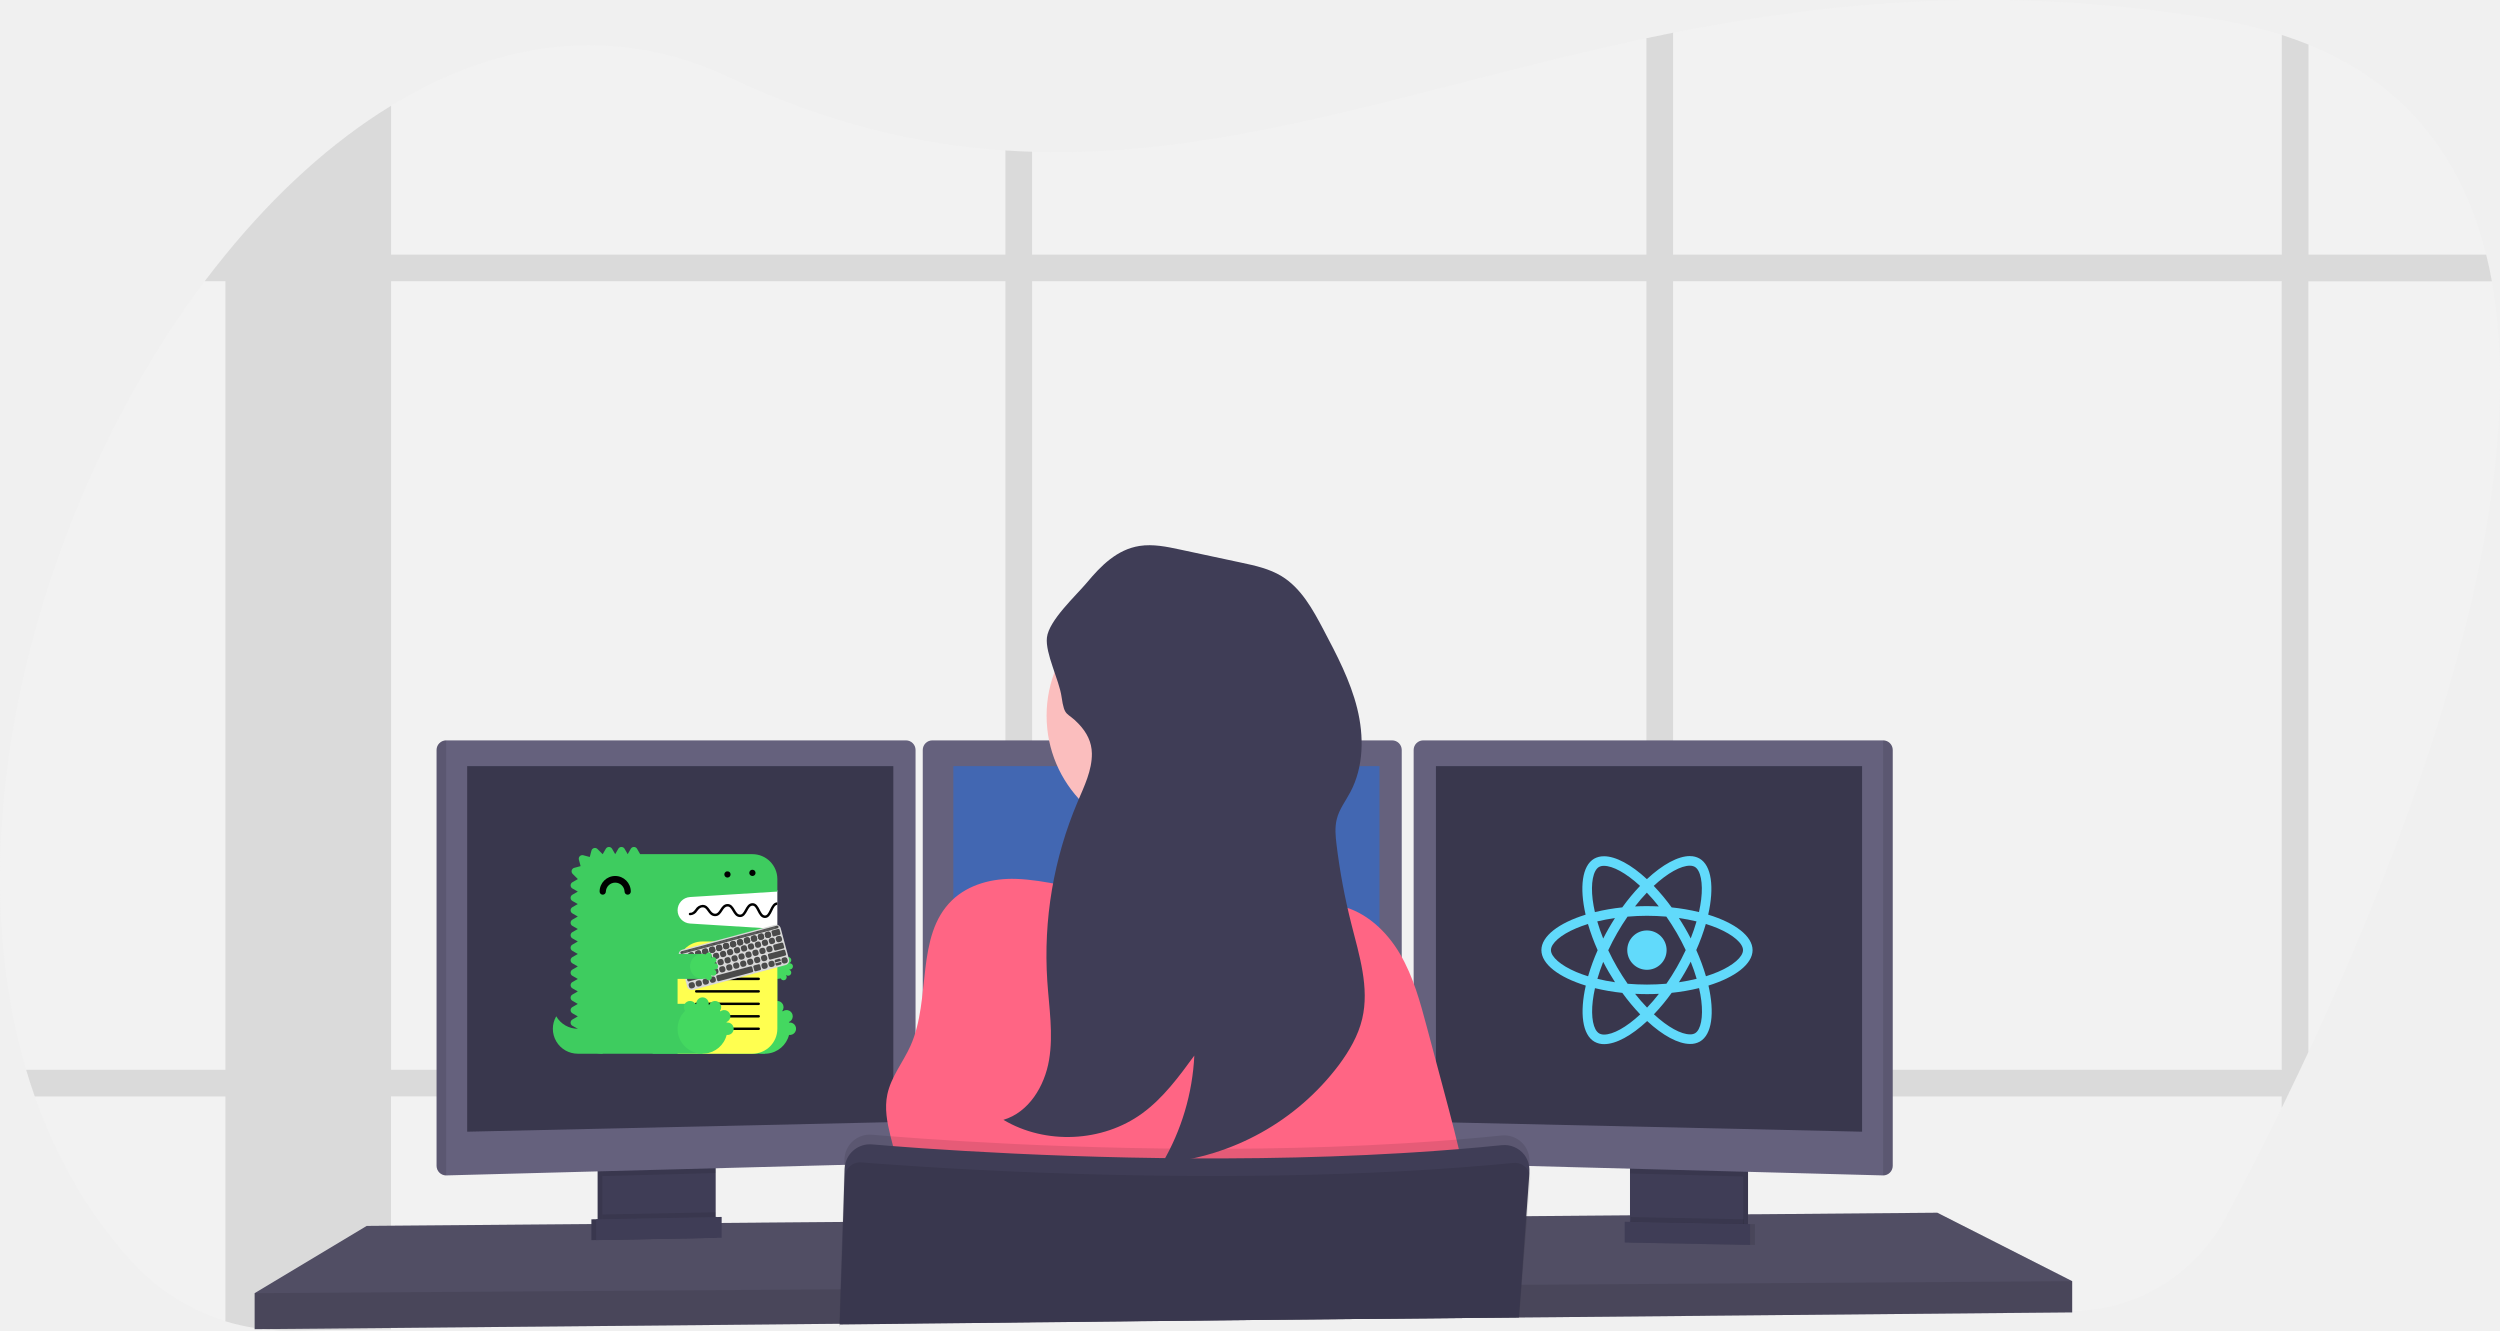
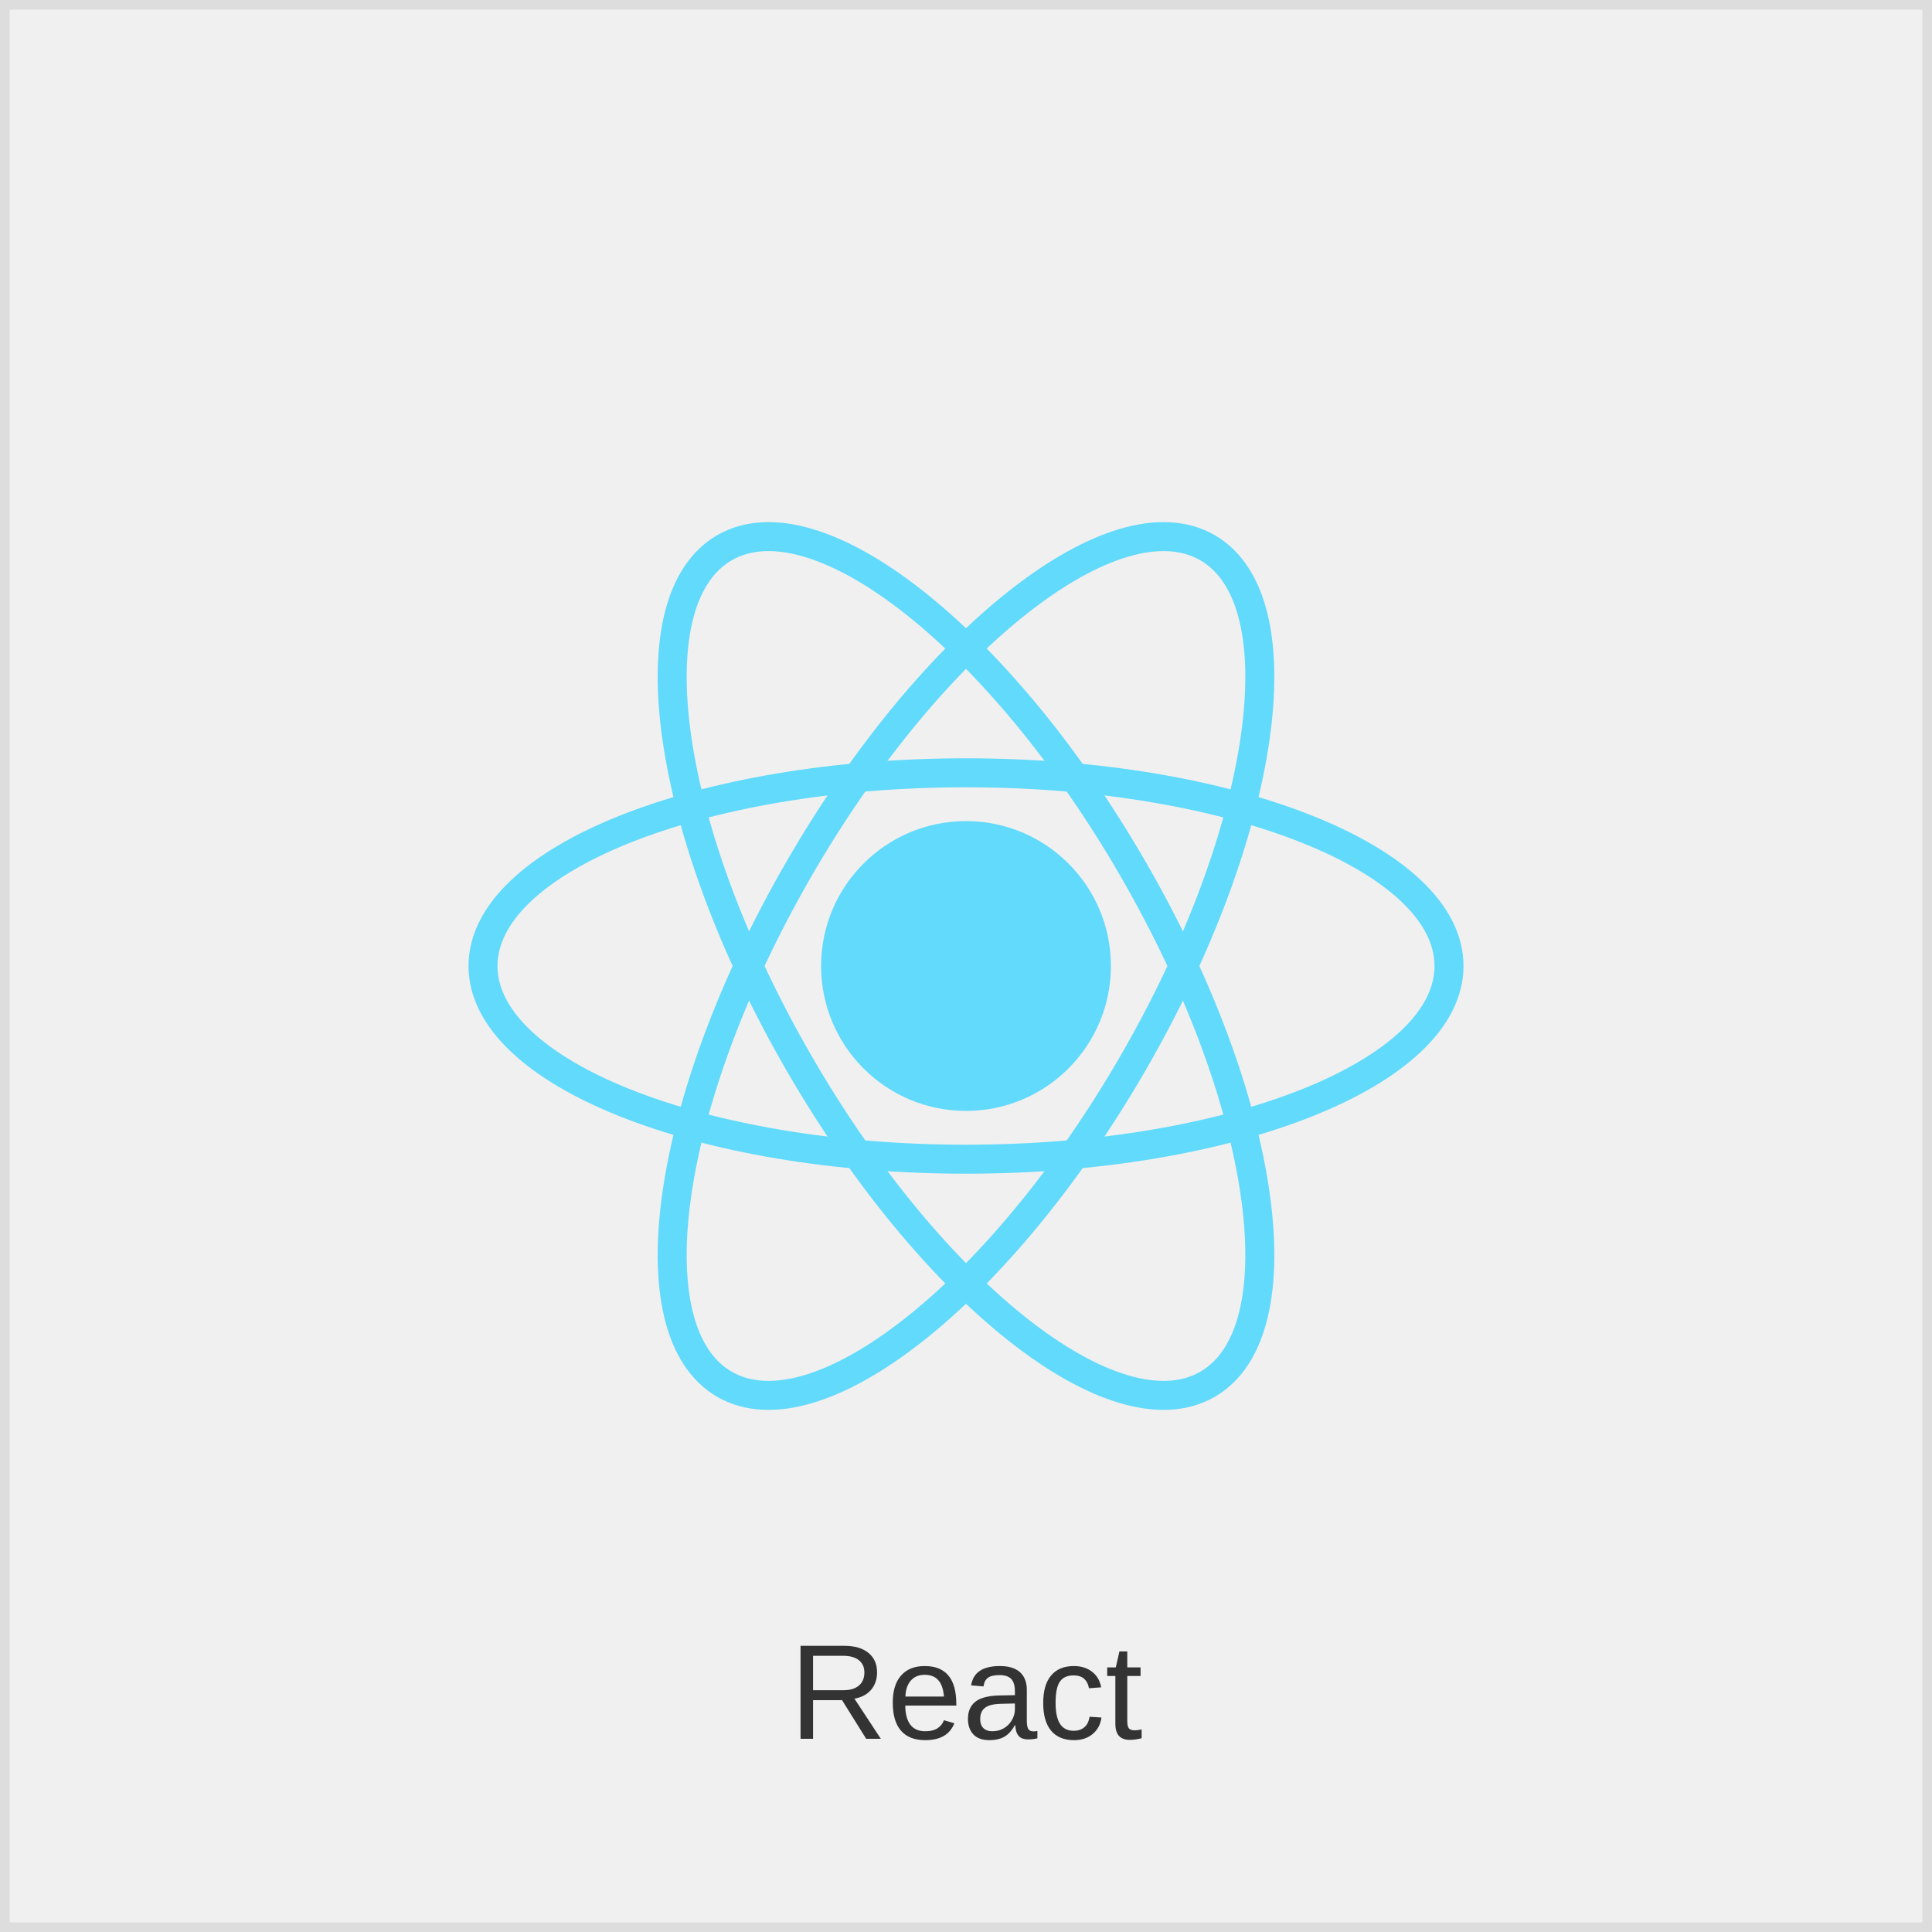
- <svg xmlns="http://www.w3.org/2000/svg" width="1041.277" height="554.141" viewBox="0 0 1041.277 554.141">
-   <g id="Group_24" data-name="Group 24" transform="translate(-440 -263)">
-     <g id="Group_23" data-name="Group 23" transform="translate(439.989 262.965)">
-       <path id="Path_299" data-name="Path 299" d="M1040.82,611.12q-1.74,3.75-3.47,7.4-2.7,5.67-5.33,11.12c-.78,1.61-1.56,3.19-2.32,4.77-8.6,17.57-16.63,33.11-23.45,45.89A73.21,73.21,0,0,1,942.44,719l-151.65,1.65h-1.6l-13,.14-11.12.12-34.1.37h-1.38l-17.36.19h-.53l-107,1.16-95.51,1-11.11.12-69,.75H429l-44.75.48h-.48l-141.5,1.53-42.33.46a87.991,87.991,0,0,1-10.79-.54h0c-1.22-.14-2.44-.3-3.65-.49a87.38,87.38,0,0,1-51.29-27.54C116,678.37,102.75,655,93.85,629.64q-1.93-5.49-3.6-11.12C59.44,514.37,97,380,164.6,290.08q4.25-5.64,8.64-11l.07-.08c20.79-25.52,44.1-46.84,68.93-62,44-26.91,92.75-34.49,140.7-11.9,40.57,19.12,78.45,28.11,115.17,30.55,3.71.24,7.42.42,11.11.53,84.23,2.65,163.17-27.7,255.87-47.29,3.69-.78,7.39-1.55,11.12-2.28,66.13-13.16,139.49-20.1,226.73-5.51a189.089,189.089,0,0,1,26.76,6.4q5.77,1.86,11.12,4c41.64,16.94,64.35,48.24,74,87.46q1.37,5.46,2.37,11.11C1134.3,384.41,1084.19,518.23,1040.82,611.12Z" transform="translate(-79.34 -172.91)" fill="#f2f2f2" />
-       <path id="Path_300" data-name="Path 300" d="M576.36,618.52a95.21,95.21,0,0,1-1.87,11.12h93.7V618.52Zm-78.25,62.81,11.11-.09V653.77c-3.81-.17-7.52-.34-11.11-.52ZM265.19,618.52v11.12h198.5V618.52ZM1114.87,279h-74V191.51q-5.35-2.17-11.12-4V279H776.21V186.58c-3.73.73-7.43,1.5-11.12,2.28V279H509.22V236.15c-3.69-.11-7.4-.29-11.11-.53V279H242.24V217c-24.83,15.16-48.14,36.48-68.93,62h-.07v.08q-4.4,5.4-8.64,11h8.64V618.52h-83q1.66,5.63,3.6,11.12h79.39v93.62a87,87,0,0,0,12.2,2.79c1.21.19,2.43.35,3.65.49h0a87.991,87.991,0,0,0,10.79.54l42.33-.46v-97H498.11v94.21l11.11-.12V629.64H765.09V721l11.12-.12V629.64H1029.7v4.77c.76-1.58,1.54-3.16,2.32-4.77q2.63-5.45,5.33-11.12,1.73-3.64,3.47-7.4v-321h76.42Q1116.23,284.43,1114.87,279ZM242.24,618.52V290.08H498.11V618.52Zm267,0V290.08H765.09V618.52Zm520.48,0H776.21V290.08H1029.7Z" transform="translate(-79.34 -172.91)" opacity="0.1" />
-       <path id="Path_301" data-name="Path 301" d="M863.09,533.65v13l-151.92,1.4-1.62.03-57.74.53-1.38.02-17.55.15h-.52l-106.98.99L349.77,551.4h-.15l-44.65.42-.48.01-198.4,1.82v-15l46.65-28,93.6-.78,2-.01.66-.01,2-.03,44.94-.37,2.01-.01.64-.01,2-.01L315,509.3l.38-.01,35.55-.3h.29l277.4-2.34,6.79-.05h.68l5.18-.05,37.65-.31,2-.03,1.85-.02h.96l11.71-.09,2.32-.03,3.11-.02,9.75-.09,15.47-.13,2-.02,3.48-.02h.65l74.71-.64Z" fill="#65617d" />
-       <path id="Path_302" data-name="Path 302" d="M863.09,533.65v13l-151.92,1.4-1.62.03-57.74.53-1.38.02-17.55.15h-.52l-106.98.99L349.77,551.4h-.15l-44.65.42-.48.01-198.4,1.82v-15l46.65-28,93.6-.78,2-.01.66-.01,2-.03,44.94-.37,2.01-.01.64-.01,2-.01L315,509.3l.38-.01,35.55-.3h.29l277.4-2.34,6.79-.05h.68l5.18-.05,37.65-.31,2-.03,1.85-.02h.96l11.71-.09,2.32-.03,3.11-.02,9.75-.09,15.47-.13,2-.02,3.48-.02h.65l74.71-.64Z" opacity="0.2" />
-       <path id="Path_303" data-name="Path 303" d="M375.44,656.57v24.49a6.13,6.13,0,0,1-3.5,5.54,6,6,0,0,1-2.5.6l-34.9.74a6,6,0,0,1-2.7-.57,6.12,6.12,0,0,1-3.57-5.57V656.57Z" transform="translate(-79.34 -172.91)" fill="#3f3d56" />
-       <path id="Path_304" data-name="Path 304" d="M375.44,656.57v24.49a6.13,6.13,0,0,1-3.5,5.54,6,6,0,0,1-2.5.6l-34.9.74a6,6,0,0,1-2.7-.57,6.12,6.12,0,0,1-3.57-5.57V656.57Z" transform="translate(-79.34 -172.91)" opacity="0.1" />
-       <path id="Path_305" data-name="Path 305" d="M377.44,656.57v24.49a6.13,6.13,0,0,1-3.5,5.54,6,6,0,0,1-2.5.6l-34.9.74a6,6,0,0,1-2.7-.57,6.12,6.12,0,0,1-3.57-5.57V656.57Z" transform="translate(-79.34 -172.91)" fill="#3f3d56" />
-       <rect id="Rectangle_137" data-name="Rectangle 137" width="47.17" height="31.5" transform="translate(680.92 483.65)" fill="#3f3d56" />
-       <rect id="Rectangle_138" data-name="Rectangle 138" width="47.17" height="31.5" transform="translate(680.92 483.65)" opacity="0.1" />
-       <rect id="Rectangle_139" data-name="Rectangle 139" width="47.17" height="31.5" transform="translate(678.92 483.65)" fill="#3f3d56" />
-       <path id="Path_306" data-name="Path 306" d="M298.09,483.65v4.97l-47.17,1.26v-6.23Z" opacity="0.1" />
-       <path id="Path_307" data-name="Path 307" d="M460.69,485.27v168.2a4,4,0,0,1-3.85,3.95l-191.65,5.1h-.05a4,4,0,0,1-3.95-3.95V485.27a4,4,0,0,1,3.95-3.95h191.6a4,4,0,0,1,3.95,3.95Z" transform="translate(-79.34 -172.91)" fill="#65617d" />
-       <path id="Path_308" data-name="Path 308" d="M265.19,481.32v181.2h-.05a4,4,0,0,1-3.95-3.95V485.27a4,4,0,0,1,3.95-3.95Z" transform="translate(-79.34 -172.91)" opacity="0.1" />
-       <path id="Path_309" data-name="Path 309" d="M194.59,319.15h177.5V467.4l-177.5,4Z" fill="#39374d" />
-       <path id="Path_310" data-name="Path 310" d="M726.09,483.65v6.41l-47.17-1.26v-5.15Z" opacity="0.1" />
-       <path id="Path_311" data-name="Path 311" d="M867.69,485.27v173.3a4,4,0,0,1-4,3.95h0L672,657.42a4,4,0,0,1-3.85-3.95V485.27a4,4,0,0,1,3.95-3.95H863.7a4,4,0,0,1,3.99,3.95Z" transform="translate(-79.34 -172.91)" fill="#65617d" />
-       <path id="Path_312" data-name="Path 312" d="M867.69,485.27v173.3a4,4,0,0,1-4,3.95h0V481.32h0a4,4,0,0,1,4,3.95Z" transform="translate(-79.34 -172.91)" opacity="0.1" />
-       <path id="Path_313" data-name="Path 313" d="M775.59,319.15H598.09V467.4l177.5,4Z" fill="#39374d" />
-       <path id="Path_314" data-name="Path 314" d="M663.19,485.27v168.2a4,4,0,0,1-3.85,3.95l-191.65,5.1h0a4,4,0,0,1-4-3.95V485.27a4,4,0,0,1,3.95-3.95h191.6A4,4,0,0,1,663.19,485.27Z" transform="translate(-79.34 -172.91)" fill="#65617d" />
-       <path id="Path_315" data-name="Path 315" d="M397.09,319.15h177.5V467.4l-177.5,4Z" fill="#4267b2" />
-       <path id="Path_316" data-name="Path 316" d="M863.09,533.65v13l-151.92,1.4-1.62.03-57.74.53-1.38.02-17.55.15h-.52l-106.98.99L349.77,551.4h-.15l-44.65.42-.48.01-198.4,1.82v-15l202.51-1.33h.48l40.99-.28h.19l283.08-1.87h.29l.17-.01h.47l4.79-.03h1.46l74.49-.5,4.4-.02.98-.01Z" opacity="0.1" />
-       <circle id="Ellipse_111" data-name="Ellipse 111" cx="51.33" cy="51.33" r="51.33" transform="translate(435.93 246.82)" fill="#fbbebe" />
-       <path id="Path_317" data-name="Path 317" d="M617.94,550.07s-99.5,12-90,0c3.44-4.34,4.39-17.2,4.2-31.85-.06-4.45-.22-9.06-.45-13.65-1.1-22-3.75-43.5-3.75-43.5s87-41,77-8.5c-4,13.13-2.69,31.57.35,48.88.89,5.05,1.92,10,3,14.7a344.66,344.66,0,0,0,9.65,33.92Z" transform="translate(-79.34 -172.91)" fill="#fbbebe" />
-       <path id="Path_318" data-name="Path 318" d="M585.47,546c11.51-2.13,23.7-6,34.53-1.54,2.85,1.17,5.47,2.88,8.39,3.86s6.12,1.22,9.16,1.91c10.68,2.42,19.34,10.55,24.9,20s8.44,20.14,11.26,30.72l6.9,25.83c6,22.45,12,45.09,13.39,68.3a2437.506,2437.506,0,0,1-250.84,1.43c5.44-10.34,11-21.31,10.54-33s-7.19-23.22-4.76-34.74c1.55-7.34,6.57-13.39,9.64-20.22,8.75-19.52,1.94-45.79,17.32-60.65,6.92-6.68,17-9.21,26.63-8.89,12.28.41,24.85,4.24,37,6.11C555.09,547.48,569.79,548.88,585.47,546Z" transform="translate(-79.34 -172.91)" fill="#ff6584" />
-       <path id="Path_319" data-name="Path 319" d="M716.37,657.17l-.1,1.43v.1l-.17,2.3-1.33,18.51-1.61,22.3-.46,6.28-1,13.44v.17l-107,1-175.59,1.9v.84h-.14v-1.12l.45-14.36.86-28.06.74-23.79.07-2.37a10.53,10.53,0,0,1,11.42-10.17c4.72.4,10.85.89,18.18,1.41l3,.22c42.33,2.94,120.56,6.74,199.5,2,1.66-.09,3.33-.19,5-.31,12.24-.77,24.47-1.76,36.58-3a10.53,10.53,0,0,1,11.6,11.23Z" transform="translate(-79.34 -172.91)" opacity="0.1" />
-       <path id="Path_320" data-name="Path 320" d="M429.08,725.44v-.84l175.62-1.91,107-1h.3v-.17l1-13.44.43-6,1.64-22.61,1.29-17.9v-.44a10.617,10.617,0,0,0-.11-2.47.3.3,0,0,0,0-.1,10.391,10.391,0,0,0-2-4.64,10.54,10.54,0,0,0-9.42-4c-12.11,1.24-24.34,2.23-36.58,3-1.67.12-3.34.22-5,.31-78.94,4.69-157.17.89-199.5-2l-3-.22c-7.33-.52-13.46-1-18.18-1.41a10.54,10.54,0,0,0-11.24,8.53,11,11,0,0,0-.18,1.64l-.68,22.16L429.54,710l-.44,14.36v1.12Z" transform="translate(-79.34 -172.91)" fill="#3f3d56" />
-       <path id="Path_321" data-name="Path 321" d="M716.67,664.18l-1.23,15.33-1.83,22.85-.46,5.72-1,12.81-.06.64v.17h0l-.15,1.48.11-1.48h-.29l-107,1-175.65,1.9v-.28l.49-14.36,1-28.06.64-18.65A6.36,6.36,0,0,1,434.3,658a6.25,6.25,0,0,1,3.78-.9c2.1.17,4.68.37,7.69.59,4.89.36,10.92.78,17.94,1.22,13,.82,29.31,1.7,48,2.42,52,2,122.2,2.67,188.88-3.17,3-.26,6.1-.55,9.13-.84a6.26,6.26,0,0,1,3.48.66,5.159,5.159,0,0,1,.86.54,6.14,6.14,0,0,1,2,2.46,3.564,3.564,0,0,1,.25.61A6.279,6.279,0,0,1,716.67,664.18Z" transform="translate(-79.34 -172.91)" opacity="0.1" />
-       <path id="Path_322" data-name="Path 322" d="M377.44,677.87v3.19a6.13,6.13,0,0,1-3.5,5.54l-40.1.77a6.12,6.12,0,0,1-3.57-5.57v-3Z" transform="translate(-79.34 -172.91)" opacity="0.1" />
-       <path id="Path_323" data-name="Path 323" d="M298.59,515.57l-52.25,1V507.9l52.25-1Z" fill="#3f3d56" />
-       <path id="Path_324" data-name="Path 324" d="M298.59,515.57l-52.25,1V507.9l52.25-1Z" opacity="0.1" />
-       <path id="Path_325" data-name="Path 325" d="M300.59,515.57l-52.25,1V507.9l52.25-1Z" fill="#3f3d56" />
-       <path id="Path_326" data-name="Path 326" d="M758.56,679.87v3.19a6.13,6.13,0,0,0,3.5,5.54l40.1.77a6.12,6.12,0,0,0,3.57-5.57v-3Z" transform="translate(-79.34 -172.91)" opacity="0.1" />
-       <path id="Path_327" data-name="Path 327" d="M678.72,517.57l52.25,1V509.9l-52.25-1Z" opacity="0.1" />
-       <path id="Path_328" data-name="Path 328" d="M676.72,517.57l52.25,1V509.9l-52.25-1Z" fill="#3f3d56" />
-       <path id="Path_329" data-name="Path 329" d="M534.13,486.79c.08,7-3.16,13.6-5.91,20.07a163.491,163.491,0,0,0-12.66,74.71c.73,11,2.58,22,.73,32.9s-8.43,21.77-19,24.9c17.53,10.45,41.26,9.35,57.76-2.66,8.79-6.4,15.34-15.33,21.75-24.11a97.86,97.86,0,0,1-13.31,44.75A103.43,103.43,0,0,0,637,616.53c4.31-5.81,8.06-12.19,9.72-19.23,3.09-13-1.22-26.51-4.51-39.5a266.055,266.055,0,0,1-6.17-33c-.43-3.56-.78-7.22.1-10.7,1-4.07,3.67-7.51,5.64-11.22,5.6-10.54,5.73-23.3,2.86-34.88s-8.49-22.26-14.06-32.81c-4.46-8.46-9.3-17.31-17.46-22.28-5.1-3.1-11-4.39-16.88-5.64l-25.37-5.43c-5.55-1.19-11.26-2.38-16.87-1.51-9.47,1.48-16.14,8.32-22,15.34-4.59,5.46-15.81,15.71-16.6,22.86-.72,6.59,5.1,17.63,6.09,24.58,1.3,9,2.22,6,7.3,11.52C532,478.05,534.07,482,534.13,486.79Z" transform="translate(-79.34 -172.91)" fill="#3f3d56" />
-     </g>
-     <g id="docusaurus_keytar" transform="translate(670.271 615.768)">
-       <path id="Path_40" data-name="Path 40" d="M99,52h43.635V69.662H99Z" transform="translate(-49.132 -33.936)" fill="#fff" fill-rule="evenodd" />
-       <path id="Path_41" data-name="Path 41" d="M13.389,158.195A10.377,10.377,0,0,1,4.4,153a10.377,10.377,0,0,0,8.988,15.584H23.779V158.195Z" transform="translate(-3 -82.47)" fill="#3ecc5f" fill-rule="evenodd" />
-       <path id="Path_42" data-name="Path 42" d="M66.967,38.083l36.373-2.273V30.615A10.389,10.389,0,0,0,92.95,20.226H46.2l-1.3-2.249a1.5,1.5,0,0,0-2.6,0L41,20.226l-1.3-2.249a1.5,1.5,0,0,0-2.6,0l-1.3,2.249-1.3-2.249a1.5,1.5,0,0,0-2.6,0l-1.3,2.249-.034,0-2.152-2.151a1.5,1.5,0,0,0-2.508.672L25.21,21.4l-2.7-.723a1.5,1.5,0,0,0-1.836,1.837l.722,2.7-2.65.71a1.5,1.5,0,0,0-.673,2.509l2.152,2.152c0,.011,0,.022,0,.033l-2.249,1.3a1.5,1.5,0,0,0,0,2.6l2.249,1.3-2.249,1.3a1.5,1.5,0,0,0,0,2.6L20.226,41l-2.249,1.3a1.5,1.5,0,0,0,0,2.6l2.249,1.3-2.249,1.3a1.5,1.5,0,0,0,0,2.6l2.249,1.3-2.249,1.3a1.5,1.5,0,0,0,0,2.6l2.249,1.3-2.249,1.3a1.5,1.5,0,0,0,0,2.6l2.249,1.3-2.249,1.3a1.5,1.5,0,0,0,0,2.6l2.249,1.3-2.249,1.3a1.5,1.5,0,0,0,0,2.6l2.249,1.3-2.249,1.3a1.5,1.5,0,0,0,0,2.6l2.249,1.3-2.249,1.3a1.5,1.5,0,0,0,0,2.6l2.249,1.3-2.249,1.3a1.5,1.5,0,0,0,0,2.6l2.249,1.3-2.249,1.3a1.5,1.5,0,0,0,0,2.6l2.249,1.3A10.389,10.389,0,0,0,30.615,103.34H92.95A10.389,10.389,0,0,0,103.34,92.95V51.393L66.967,49.12a5.53,5.53,0,0,1,0-11.038" transform="translate(-9.836 -17.226)" fill="#3ecc5f" fill-rule="evenodd" />
-       <path id="Path_43" data-name="Path 43" d="M143,163.779h15.584V143H143Z" transform="translate(-70.275 -77.665)" fill="#3ecc5f" fill-rule="evenodd" />
-       <path id="Path_44" data-name="Path 44" d="M173.779,148.389a2.582,2.582,0,0,0-.332.033c-.02-.078-.038-.156-.06-.234a2.594,2.594,0,1,0-2.567-4.455q-.086-.088-.174-.175a2.593,2.593,0,1,0-4.461-2.569c-.077-.022-.154-.04-.231-.06a2.6,2.6,0,1,0-5.128,0c-.077.02-.154.038-.231.06a2.594,2.594,0,1,0-4.461,2.569,10.384,10.384,0,1,0,17.314,9.992,2.592,2.592,0,1,0,.332-5.161" transform="translate(-75.08 -75.262)" fill="#44d860" fill-rule="evenodd" />
-       <path id="Path_45" data-name="Path 45" d="M153,113.389h15.584V103H153Z" transform="translate(-75.08 -58.444)" fill="#3ecc5f" fill-rule="evenodd" />
-       <path id="Path_46" data-name="Path 46" d="M183.389,108.944a1.3,1.3,0,1,0,0-2.6,1.336,1.336,0,0,0-.166.017c-.01-.039-.019-.078-.03-.117a1.3,1.3,0,0,0-.5-2.5,1.285,1.285,0,0,0-.783.269q-.043-.044-.087-.087a1.285,1.285,0,0,0,.263-.776,1.3,1.3,0,0,0-2.493-.509,5.195,5.195,0,1,0,0,10,1.3,1.3,0,0,0,2.493-.509,1.285,1.285,0,0,0-.263-.776q.044-.043.087-.087a1.285,1.285,0,0,0,.783.269,1.3,1.3,0,0,0,.5-2.5c.011-.038.02-.078.03-.117a1.337,1.337,0,0,0,.166.017" transform="translate(-84.691 -57.894)" fill="#44d860" fill-rule="evenodd" />
-       <path id="Path_47" data-name="Path 47" d="M52.188,48.292a1.3,1.3,0,0,1-1.3-1.3,3.9,3.9,0,0,0-7.792,0,1.3,1.3,0,1,1-2.6,0,6.493,6.493,0,0,1,12.987,0,1.3,1.3,0,0,1-1.3,1.3" transform="translate(-21.02 -28.41)" fill-rule="evenodd" />
-       <path id="Path_48" data-name="Path 48" d="M103,139.752h31.168a10.389,10.389,0,0,0,10.389-10.389V93H113.389A10.389,10.389,0,0,0,103,103.389Z" transform="translate(-51.054 -53.638)" fill="#ffff50" fill-rule="evenodd" />
-       <path id="Path_49" data-name="Path 49" d="M141.1,94.017H115.106a.519.519,0,1,1,0-1.039H141.1a.519.519,0,0,1,0,1.039m0,10.389H115.106a.519.519,0,1,1,0-1.039H141.1a.519.519,0,0,1,0,1.039m0,10.389H115.106a.519.519,0,1,1,0-1.039H141.1a.519.519,0,0,1,0,1.039m0-25.877H115.106a.519.519,0,1,1,0-1.039H141.1a.519.519,0,0,1,0,1.039m0,10.293H115.106a.519.519,0,1,1,0-1.039H141.1a.519.519,0,0,1,0,1.039m0,10.389H115.106a.519.519,0,1,1,0-1.039H141.1a.519.519,0,0,1,0,1.039m7.782-47.993c-.006,0-.011,0-.018,0-1.605.055-2.365,1.66-3.035,3.077-.7,1.48-1.24,2.443-2.126,2.414-.981-.035-1.542-1.144-2.137-2.317-.683-1.347-1.462-2.876-3.1-2.819-1.582.054-2.344,1.451-3.017,2.684-.715,1.313-1.2,2.112-2.141,2.075-1-.036-1.533-.938-2.149-1.981-.686-1.162-1.479-2.467-3.084-2.423-1.555.053-2.319,1.239-2.994,2.286-.713,1.106-1.213,1.781-2.164,1.741-1.025-.036-1.554-.784-2.167-1.65-.688-.973-1.463-2.074-3.062-2.021a3.815,3.815,0,0,0-2.959,1.879c-.64.812-1.14,1.456-2.2,1.415a.52.52,0,0,0-.037,1.039,3.588,3.588,0,0,0,3.05-1.811c.611-.777,1.139-1.448,2.178-1.483,1-.043,1.47.579,2.179,1.582.674.953,1.438,2.033,2.977,2.089,1.612.054,2.387-1.151,3.074-2.217.614-.953,1.144-1.775,2.156-1.81.931-.035,1.438.7,2.153,1.912.674,1.141,1.437,2.434,3.006,2.491,1.623.056,2.407-1.361,3.09-2.616.592-1.085,1.15-2.109,2.14-2.143.931-.022,1.417.829,2.135,2.249.671,1.326,1.432,2.828,3.026,2.886l.088,0c1.592,0,2.347-1.6,3.015-3.01.592-1.252,1.152-2.431,2.113-2.479Z" transform="translate(-55.378 -38.552)" fill-rule="evenodd" />
-       <path id="Path_50" data-name="Path 50" d="M83,163.779h20.779V143H83Z" transform="translate(-41.443 -77.665)" fill="#3ecc5f" fill-rule="evenodd" />
-       <g id="Group_8" data-name="Group 8" transform="matrix(0.966, -0.259, 0.259, 0.966, 51.971, 43.3)">
-         <rect id="Rectangle_3" data-name="Rectangle 3" width="43.906" height="17.333" rx="2" transform="translate(0 0)" fill="#d8d8d8" />
-         <g id="Group_2" data-name="Group 2" transform="translate(0.728 10.948)">
-           <rect id="Rectangle_4" data-name="Rectangle 4" width="2.537" height="2.537" rx="1" transform="translate(7.985 0)" fill="#4a4a4a" />
-           <rect id="Rectangle_5" data-name="Rectangle 5" width="2.537" height="2.537" rx="1" transform="translate(10.991 0)" fill="#4a4a4a" />
-           <rect id="Rectangle_6" data-name="Rectangle 6" width="2.537" height="2.537" rx="1" transform="translate(13.997 0)" fill="#4a4a4a" />
-           <rect id="Rectangle_7" data-name="Rectangle 7" width="2.537" height="2.537" rx="1" transform="translate(17.003 0)" fill="#4a4a4a" />
-           <rect id="Rectangle_8" data-name="Rectangle 8" width="2.537" height="2.537" rx="1" transform="translate(20.009 0)" fill="#4a4a4a" />
-           <rect id="Rectangle_9" data-name="Rectangle 9" width="2.537" height="2.537" rx="1" transform="translate(23.015 0)" fill="#4a4a4a" />
-           <rect id="Rectangle_10" data-name="Rectangle 10" width="2.537" height="2.537" rx="1" transform="translate(26.021 0)" fill="#4a4a4a" />
-           <rect id="Rectangle_11" data-name="Rectangle 11" width="2.537" height="2.537" rx="1" transform="translate(29.028 0)" fill="#4a4a4a" />
-           <rect id="Rectangle_12" data-name="Rectangle 12" width="2.537" height="2.537" rx="1" transform="translate(32.034 0)" fill="#4a4a4a" />
-           <path id="Path_51" data-name="Path 51" d="M.519,0H6.9A.519.519,0,0,1,7.421.52v1.5a.519.519,0,0,1-.519.519H.519A.519.519,0,0,1,0,2.017V.519A.519.519,0,0,1,.519,0ZM35.653,0h6.383a.519.519,0,0,1,.519.519v1.5a.519.519,0,0,1-.519.519H35.652a.519.519,0,0,1-.519-.519V.519A.519.519,0,0,1,35.652,0Z" transform="translate(0 0)" fill="#4a4a4a" fill-rule="evenodd" />
-         </g>
-         <g id="Group_3" data-name="Group 3" transform="translate(0.728 4.878)">
-           <path id="Path_52" data-name="Path 52" d="M.519,0H2.956a.519.519,0,0,1,.519.519v1.5a.519.519,0,0,1-.519.519H.519A.519.519,0,0,1,0,2.017V.519A.519.519,0,0,1,.519,0Z" transform="translate(0 0)" fill="#4a4a4a" fill-rule="evenodd" />
-           <rect id="Rectangle_13" data-name="Rectangle 13" width="2.537" height="2.537" rx="1" transform="translate(3.945 0)" fill="#4a4a4a" />
-           <rect id="Rectangle_14" data-name="Rectangle 14" width="2.537" height="2.537" rx="1" transform="translate(6.951 0)" fill="#4a4a4a" />
-           <rect id="Rectangle_15" data-name="Rectangle 15" width="2.537" height="2.537" rx="1" transform="translate(9.958 0)" fill="#4a4a4a" />
-           <rect id="Rectangle_16" data-name="Rectangle 16" width="2.537" height="2.537" rx="1" transform="translate(12.964 0)" fill="#4a4a4a" />
-           <rect id="Rectangle_17" data-name="Rectangle 17" width="2.537" height="2.537" rx="1" transform="translate(15.97 0)" fill="#4a4a4a" />
-           <rect id="Rectangle_18" data-name="Rectangle 18" width="2.537" height="2.537" rx="1" transform="translate(18.976 0)" fill="#4a4a4a" />
-           <rect id="Rectangle_19" data-name="Rectangle 19" width="2.537" height="2.537" rx="1" transform="translate(21.982 0)" fill="#4a4a4a" />
-           <rect id="Rectangle_20" data-name="Rectangle 20" width="2.537" height="2.537" rx="1" transform="translate(24.988 0)" fill="#4a4a4a" />
-           <rect id="Rectangle_21" data-name="Rectangle 21" width="2.537" height="2.537" rx="1" transform="translate(27.994 0)" fill="#4a4a4a" />
-           <rect id="Rectangle_22" data-name="Rectangle 22" width="2.537" height="2.537" rx="1" transform="translate(31 0)" fill="#4a4a4a" />
-           <rect id="Rectangle_23" data-name="Rectangle 23" width="2.537" height="2.537" rx="1" transform="translate(34.006 0)" fill="#4a4a4a" />
-           <rect id="Rectangle_24" data-name="Rectangle 24" width="2.537" height="2.537" rx="1" transform="translate(37.012 0)" fill="#4a4a4a" />
-           <rect id="Rectangle_25" data-name="Rectangle 25" width="2.537" height="2.537" rx="1" transform="translate(40.018 0)" fill="#4a4a4a" />
-         </g>
-         <g id="Group_4" data-name="Group 4" transform="translate(43.283 4.538) rotate(180)">
-           <path id="Path_53" data-name="Path 53" d="M.519,0H2.956a.519.519,0,0,1,.519.519v1.5a.519.519,0,0,1-.519.519H.519A.519.519,0,0,1,0,2.017V.519A.519.519,0,0,1,.519,0Z" transform="translate(0 0)" fill="#4a4a4a" fill-rule="evenodd" />
-           <rect id="Rectangle_26" data-name="Rectangle 26" width="2.537" height="2.537" rx="1" transform="translate(3.945 0)" fill="#4a4a4a" />
-           <rect id="Rectangle_27" data-name="Rectangle 27" width="2.537" height="2.537" rx="1" transform="translate(6.951 0)" fill="#4a4a4a" />
-           <rect id="Rectangle_28" data-name="Rectangle 28" width="2.537" height="2.537" rx="1" transform="translate(9.958 0)" fill="#4a4a4a" />
-           <rect id="Rectangle_29" data-name="Rectangle 29" width="2.537" height="2.537" rx="1" transform="translate(12.964 0)" fill="#4a4a4a" />
-           <rect id="Rectangle_30" data-name="Rectangle 30" width="2.537" height="2.537" rx="1" transform="translate(15.97 0)" fill="#4a4a4a" />
-           <rect id="Rectangle_31" data-name="Rectangle 31" width="2.537" height="2.537" rx="1" transform="translate(18.976 0)" fill="#4a4a4a" />
-           <rect id="Rectangle_32" data-name="Rectangle 32" width="2.537" height="2.537" rx="1" transform="translate(21.982 0)" fill="#4a4a4a" />
-           <rect id="Rectangle_33" data-name="Rectangle 33" width="2.537" height="2.537" rx="1" transform="translate(24.988 0)" fill="#4a4a4a" />
-           <rect id="Rectangle_34" data-name="Rectangle 34" width="2.537" height="2.537" rx="1" transform="translate(27.994 0)" fill="#4a4a4a" />
-           <rect id="Rectangle_35" data-name="Rectangle 35" width="2.537" height="2.537" rx="1" transform="translate(31.001 0)" fill="#4a4a4a" />
-           <rect id="Rectangle_36" data-name="Rectangle 36" width="2.537" height="2.537" rx="1" transform="translate(34.007 0)" fill="#4a4a4a" />
-           <rect id="Rectangle_37" data-name="Rectangle 37" width="2.537" height="2.537" rx="1" transform="translate(37.013 0)" fill="#4a4a4a" />
-           <rect id="Rectangle_38" data-name="Rectangle 38" width="2.537" height="2.537" rx="1" transform="translate(40.018 0)" fill="#4a4a4a" />
-           <rect id="Rectangle_39" data-name="Rectangle 39" width="2.537" height="2.537" rx="1" transform="translate(3.945 0)" fill="#4a4a4a" />
-           <rect id="Rectangle_40" data-name="Rectangle 40" width="2.537" height="2.537" rx="1" transform="translate(6.951 0)" fill="#4a4a4a" />
-           <rect id="Rectangle_41" data-name="Rectangle 41" width="2.537" height="2.537" rx="1" transform="translate(9.958 0)" fill="#4a4a4a" />
-           <rect id="Rectangle_42" data-name="Rectangle 42" width="2.537" height="2.537" rx="1" transform="translate(12.964 0)" fill="#4a4a4a" />
-           <rect id="Rectangle_43" data-name="Rectangle 43" width="2.537" height="2.537" rx="1" transform="translate(15.97 0)" fill="#4a4a4a" />
-           <rect id="Rectangle_44" data-name="Rectangle 44" width="2.537" height="2.537" rx="1" transform="translate(18.976 0)" fill="#4a4a4a" />
-           <rect id="Rectangle_45" data-name="Rectangle 45" width="2.537" height="2.537" rx="1" transform="translate(21.982 0)" fill="#4a4a4a" />
-           <rect id="Rectangle_46" data-name="Rectangle 46" width="2.537" height="2.537" rx="1" transform="translate(24.988 0)" fill="#4a4a4a" />
-           <rect id="Rectangle_47" data-name="Rectangle 47" width="2.537" height="2.537" rx="1" transform="translate(27.994 0)" fill="#4a4a4a" />
-           <rect id="Rectangle_48" data-name="Rectangle 48" width="2.537" height="2.537" rx="1" transform="translate(31.001 0)" fill="#4a4a4a" />
-           <rect id="Rectangle_49" data-name="Rectangle 49" width="2.537" height="2.537" rx="1" transform="translate(34.007 0)" fill="#4a4a4a" />
-           <rect id="Rectangle_50" data-name="Rectangle 50" width="2.537" height="2.537" rx="1" transform="translate(37.013 0)" fill="#4a4a4a" />
-           <rect id="Rectangle_51" data-name="Rectangle 51" width="2.537" height="2.537" rx="1" transform="translate(40.018 0)" fill="#4a4a4a" />
-         </g>
-         <g id="Group_6" data-name="Group 6" transform="translate(0.728 7.883)">
-           <path id="Path_54" data-name="Path 54" d="M.519,0h3.47a.519.519,0,0,1,.519.519v1.5a.519.519,0,0,1-.519.519H.519A.519.519,0,0,1,0,2.017V.52A.519.519,0,0,1,.519,0Z" transform="translate(0 0)" fill="#4a4a4a" fill-rule="evenodd" />
-           <g id="Group_5" data-name="Group 5" transform="translate(5.073 0)">
-             <rect id="Rectangle_52" data-name="Rectangle 52" width="2.537" height="2.537" rx="1" transform="translate(0 0)" fill="#4a4a4a" />
-             <rect id="Rectangle_53" data-name="Rectangle 53" width="2.537" height="2.537" rx="1" transform="translate(3.006 0)" fill="#4a4a4a" />
-             <rect id="Rectangle_54" data-name="Rectangle 54" width="2.537" height="2.537" rx="1" transform="translate(6.012 0)" fill="#4a4a4a" />
-             <rect id="Rectangle_55" data-name="Rectangle 55" width="2.537" height="2.537" rx="1" transform="translate(9.018 0)" fill="#4a4a4a" />
-             <rect id="Rectangle_56" data-name="Rectangle 56" width="2.537" height="2.537" rx="1" transform="translate(12.025 0)" fill="#4a4a4a" />
-             <rect id="Rectangle_57" data-name="Rectangle 57" width="2.537" height="2.537" rx="1" transform="translate(15.031 0)" fill="#4a4a4a" />
-             <rect id="Rectangle_58" data-name="Rectangle 58" width="2.537" height="2.537" rx="1" transform="translate(18.037 0)" fill="#4a4a4a" />
-             <rect id="Rectangle_59" data-name="Rectangle 59" width="2.537" height="2.537" rx="1" transform="translate(21.042 0)" fill="#4a4a4a" />
-             <rect id="Rectangle_60" data-name="Rectangle 60" width="2.537" height="2.537" rx="1" transform="translate(24.049 0)" fill="#4a4a4a" />
-             <rect id="Rectangle_61" data-name="Rectangle 61" width="2.537" height="2.537" rx="1" transform="translate(27.055 0)" fill="#4a4a4a" />
-             <rect id="Rectangle_62" data-name="Rectangle 62" width="2.537" height="2.537" rx="1" transform="translate(30.061 0)" fill="#4a4a4a" />
-           </g>
-           <path id="Path_55" data-name="Path 55" d="M.52,0H3.8a.519.519,0,0,1,.519.519v1.5a.519.519,0,0,1-.519.519H.519A.519.519,0,0,1,0,2.017V.52A.519.519,0,0,1,.519,0Z" transform="translate(38.234 0)" fill="#4a4a4a" fill-rule="evenodd" />
-         </g>
-         <g id="Group_7" data-name="Group 7" transform="translate(0.728 14.084)">
-           <rect id="Rectangle_63" data-name="Rectangle 63" width="2.537" height="2.537" rx="1" transform="translate(0 0)" fill="#4a4a4a" />
-           <rect id="Rectangle_64" data-name="Rectangle 64" width="2.537" height="2.537" rx="1" transform="translate(3.006 0)" fill="#4a4a4a" />
-           <rect id="Rectangle_65" data-name="Rectangle 65" width="2.537" height="2.537" rx="1" transform="translate(6.012 0)" fill="#4a4a4a" />
-           <rect id="Rectangle_66" data-name="Rectangle 66" width="2.537" height="2.537" rx="1" transform="translate(9.018 0)" fill="#4a4a4a" />
-           <path id="Path_56" data-name="Path 56" d="M.519,0H14.981A.519.519,0,0,1,15.5.519v1.5a.519.519,0,0,1-.519.519H.519A.519.519,0,0,1,0,2.018V.519A.519.519,0,0,1,.519,0Zm15.97,0h1.874a.519.519,0,0,1,.519.519v1.5a.519.519,0,0,1-.519.519H16.489a.519.519,0,0,1-.519-.519V.519A.519.519,0,0,1,16.489,0Z" transform="translate(12.024 0)" fill="#4a4a4a" fill-rule="evenodd" />
-           <rect id="Rectangle_67" data-name="Rectangle 67" width="2.537" height="2.537" rx="1" transform="translate(31.376 0)" fill="#4a4a4a" />
-           <rect id="Rectangle_68" data-name="Rectangle 68" width="2.537" height="2.537" rx="1" transform="translate(34.382 0)" fill="#4a4a4a" />
-           <rect id="Rectangle_69" data-name="Rectangle 69" width="2.537" height="2.537" rx="1" transform="translate(40.018 0)" fill="#4a4a4a" />
-           <path id="Path_57" data-name="Path 57" d="M2.537,0V.561a.519.519,0,0,1-.519.519H.519A.519.519,0,0,1,0,.561V0Z" transform="translate(39.736 1.08) rotate(180)" fill="#4a4a4a" />
-           <path id="Path_58" data-name="Path 58" d="M2.537,0V.561a.519.519,0,0,1-.519.519H.519A.519.519,0,0,1,0,.561V0Z" transform="translate(37.2 1.456)" fill="#4a4a4a" />
-         </g>
-         <rect id="Rectangle_70" data-name="Rectangle 70" width="42.273" height="1.127" rx="0.564" transform="translate(0.915 0.556)" fill="#4a4a4a" />
-         <rect id="Rectangle_71" data-name="Rectangle 71" width="2.37" height="0.752" rx="0.376" transform="translate(1.949 0.744)" fill="#d8d8d8" opacity="0.136" />
-         <rect id="Rectangle_72" data-name="Rectangle 72" width="2.37" height="0.752" rx="0.376" transform="translate(5.193 0.744)" fill="#d8d8d8" opacity="0.136" />
-         <rect id="Rectangle_73" data-name="Rectangle 73" width="2.37" height="0.752" rx="0.376" transform="translate(7.688 0.744)" fill="#d8d8d8" opacity="0.136" />
-         <rect id="Rectangle_74" data-name="Rectangle 74" width="2.37" height="0.752" rx="0.376" transform="translate(10.183 0.744)" fill="#d8d8d8" opacity="0.136" />
-         <rect id="Rectangle_75" data-name="Rectangle 75" width="2.37" height="0.752" rx="0.376" transform="translate(12.679 0.744)" fill="#d8d8d8" opacity="0.136" />
-         <rect id="Rectangle_76" data-name="Rectangle 76" width="2.37" height="0.752" rx="0.376" transform="translate(15.797 0.744)" fill="#d8d8d8" opacity="0.136" />
-         <rect id="Rectangle_77" data-name="Rectangle 77" width="2.37" height="0.752" rx="0.376" transform="translate(18.292 0.744)" fill="#d8d8d8" opacity="0.136" />
-         <rect id="Rectangle_78" data-name="Rectangle 78" width="2.37" height="0.752" rx="0.376" transform="translate(20.788 0.744)" fill="#d8d8d8" opacity="0.136" />
-         <rect id="Rectangle_79" data-name="Rectangle 79" width="2.37" height="0.752" rx="0.376" transform="translate(23.283 0.744)" fill="#d8d8d8" opacity="0.136" />
-         <rect id="Rectangle_80" data-name="Rectangle 80" width="2.37" height="0.752" rx="0.376" transform="translate(26.402 0.744)" fill="#d8d8d8" opacity="0.136" />
-         <rect id="Rectangle_81" data-name="Rectangle 81" width="2.37" height="0.752" rx="0.376" transform="translate(28.897 0.744)" fill="#d8d8d8" opacity="0.136" />
-         <rect id="Rectangle_82" data-name="Rectangle 82" width="2.37" height="0.752" rx="0.376" transform="translate(31.393 0.744)" fill="#d8d8d8" opacity="0.136" />
-         <rect id="Rectangle_83" data-name="Rectangle 83" width="2.37" height="0.752" rx="0.376" transform="translate(34.512 0.744)" fill="#d8d8d8" opacity="0.136" />
-         <rect id="Rectangle_84" data-name="Rectangle 84" width="2.37" height="0.752" rx="0.376" transform="translate(37.007 0.744)" fill="#d8d8d8" opacity="0.136" />
-         <rect id="Rectangle_85" data-name="Rectangle 85" width="2.37" height="0.752" rx="0.376" transform="translate(39.502 0.744)" fill="#d8d8d8" opacity="0.136" />
-       </g>
-       <path id="Path_59" data-name="Path 59" d="M123.779,148.389a2.583,2.583,0,0,0-.332.033c-.02-.078-.038-.156-.06-.234a2.594,2.594,0,1,0-2.567-4.455q-.086-.088-.174-.175a2.593,2.593,0,1,0-4.461-2.569c-.077-.022-.154-.04-.231-.06a2.6,2.6,0,1,0-5.128,0c-.077.02-.154.038-.231.06a2.594,2.594,0,1,0-4.461,2.569,10.384,10.384,0,1,0,17.314,9.992,2.592,2.592,0,1,0,.332-5.161" transform="translate(-51.054 -75.262)" fill="#44d860" fill-rule="evenodd" />
-       <path id="Path_60" data-name="Path 60" d="M83,113.389h20.779V103H83Z" transform="translate(-41.443 -58.444)" fill="#3ecc5f" fill-rule="evenodd" />
-       <path id="Path_61" data-name="Path 61" d="M123.389,108.944a1.3,1.3,0,1,0,0-2.6,1.338,1.338,0,0,0-.166.017c-.01-.039-.019-.078-.03-.117a1.3,1.3,0,0,0-.5-2.5,1.285,1.285,0,0,0-.783.269q-.043-.044-.087-.087a1.285,1.285,0,0,0,.263-.776,1.3,1.3,0,0,0-2.493-.509,5.195,5.195,0,1,0,0,10,1.3,1.3,0,0,0,2.493-.509,1.285,1.285,0,0,0-.263-.776q.044-.043.087-.087a1.285,1.285,0,0,0,.783.269,1.3,1.3,0,0,0,.5-2.5c.011-.038.02-.078.03-.117a1.335,1.335,0,0,0,.166.017" transform="translate(-55.859 -57.894)" fill="#44d860" fill-rule="evenodd" />
-       <path id="Path_62" data-name="Path 62" d="M141.8,38.745a1.41,1.41,0,0,1-.255-.026,1.309,1.309,0,0,1-.244-.073,1.349,1.349,0,0,1-.224-.119,1.967,1.967,0,0,1-.2-.161,1.52,1.52,0,0,1-.161-.2,1.282,1.282,0,0,1-.218-.722,1.41,1.41,0,0,1,.026-.255,1.5,1.5,0,0,1,.072-.244,1.364,1.364,0,0,1,.12-.223,1.252,1.252,0,0,1,.358-.358,1.349,1.349,0,0,1,.224-.119,1.309,1.309,0,0,1,.244-.073,1.2,1.2,0,0,1,.509,0,1.262,1.262,0,0,1,.468.192,1.968,1.968,0,0,1,.2.161,1.908,1.908,0,0,1,.161.2,1.322,1.322,0,0,1,.12.223,1.361,1.361,0,0,1,.1.5,1.317,1.317,0,0,1-.379.919,1.968,1.968,0,0,1-.2.161,1.346,1.346,0,0,1-.223.119,1.332,1.332,0,0,1-.5.1m10.389-.649a1.326,1.326,0,0,1-.92-.379,1.979,1.979,0,0,1-.161-.2,1.282,1.282,0,0,1-.218-.722,1.326,1.326,0,0,1,.379-.919,1.967,1.967,0,0,1,.2-.161,1.351,1.351,0,0,1,.224-.119,1.308,1.308,0,0,1,.244-.073,1.2,1.2,0,0,1,.509,0,1.262,1.262,0,0,1,.468.192,1.967,1.967,0,0,1,.2.161,1.326,1.326,0,0,1,.379.919,1.461,1.461,0,0,1-.026.255,1.323,1.323,0,0,1-.073.244,1.847,1.847,0,0,1-.119.223,1.911,1.911,0,0,1-.161.2,1.967,1.967,0,0,1-.2.161,1.294,1.294,0,0,1-.722.218" transform="translate(-69.074 -26.006)" fill-rule="evenodd" />
-     </g>
-     <g id="React-icon" transform="translate(906.3 541.56)">
-       <path id="Path_330" data-name="Path 330" d="M263.668,117.179c0-5.827-7.3-11.35-18.487-14.775,2.582-11.4,1.434-20.477-3.622-23.382a7.861,7.861,0,0,0-4.016-1v4a4.152,4.152,0,0,1,2.044.466c2.439,1.4,3.5,6.724,2.672,13.574-.2,1.685-.52,3.461-.914,5.272a86.9,86.9,0,0,0-11.386-1.954,87.469,87.469,0,0,0-7.459-8.965c5.845-5.433,11.332-8.41,15.062-8.41V78h0c-4.931,0-11.386,3.514-17.913,9.611-6.527-6.061-12.982-9.539-17.913-9.539v4c3.712,0,9.216,2.959,15.062,8.356a84.687,84.687,0,0,0-7.405,8.947,83.732,83.732,0,0,0-11.4,1.972c-.412-1.793-.717-3.532-.932-5.2-.843-6.85.2-12.175,2.618-13.592a3.991,3.991,0,0,1,2.062-.466v-4h0a8,8,0,0,0-4.052,1c-5.039,2.9-6.168,11.96-3.568,23.328-11.153,3.443-18.415,8.947-18.415,14.757,0,5.828,7.3,11.35,18.487,14.775-2.582,11.4-1.434,20.477,3.622,23.382a7.882,7.882,0,0,0,4.034,1c4.931,0,11.386-3.514,17.913-9.611,6.527,6.061,12.982,9.539,17.913,9.539a8,8,0,0,0,4.052-1c5.039-2.9,6.168-11.96,3.568-23.328C256.406,128.511,263.668,122.988,263.668,117.179Zm-23.346-11.96c-.663,2.313-1.488,4.7-2.421,7.083-.735-1.434-1.506-2.869-2.349-4.3-.825-1.434-1.7-2.833-2.582-4.2C235.517,104.179,237.974,104.645,240.323,105.219Zm-8.212,19.1c-1.4,2.421-2.833,4.716-4.321,6.85-2.672.233-5.379.359-8.1.359-2.708,0-5.415-.126-8.069-.341q-2.232-3.2-4.339-6.814-2.044-3.523-3.73-7.136c1.112-2.4,2.367-4.805,3.712-7.154,1.4-2.421,2.833-4.716,4.321-6.85,2.672-.233,5.379-.359,8.1-.359,2.708,0,5.415.126,8.069.341q2.232,3.2,4.339,6.814,2.044,3.523,3.73,7.136C234.692,119.564,233.455,121.966,232.11,124.315Zm5.792-2.331c.968,2.4,1.793,4.805,2.474,7.136-2.349.574-4.823,1.058-7.387,1.434.879-1.381,1.757-2.8,2.582-4.25C236.4,124.871,237.167,123.419,237.9,121.984ZM219.72,141.116a73.921,73.921,0,0,1-4.985-5.738c1.614.072,3.263.126,4.931.126,1.685,0,3.353-.036,4.985-.126A69.993,69.993,0,0,1,219.72,141.116ZM206.38,130.555c-2.546-.377-5-.843-7.352-1.417.663-2.313,1.488-4.7,2.421-7.083.735,1.434,1.506,2.869,2.349,4.3S205.5,129.192,206.38,130.555ZM219.63,93.241a73.924,73.924,0,0,1,4.985,5.738c-1.614-.072-3.263-.126-4.931-.126-1.686,0-3.353.036-4.985.126A69.993,69.993,0,0,1,219.63,93.241ZM206.362,103.8c-.879,1.381-1.757,2.8-2.582,4.25-.825,1.434-1.6,2.869-2.331,4.3-.968-2.4-1.793-4.805-2.474-7.136C201.323,104.663,203.8,104.179,206.362,103.8Zm-16.227,22.449c-6.348-2.708-10.454-6.258-10.454-9.073s4.106-6.383,10.454-9.073c1.542-.663,3.228-1.255,4.967-1.811a86.122,86.122,0,0,0,4.034,10.92,84.9,84.9,0,0,0-3.981,10.866C193.38,127.525,191.694,126.915,190.134,126.252Zm9.647,25.623c-2.439-1.4-3.5-6.724-2.672-13.574.2-1.686.52-3.461.914-5.272a86.9,86.9,0,0,0,11.386,1.954,87.465,87.465,0,0,0,7.459,8.965c-5.845,5.433-11.332,8.41-15.062,8.41A4.279,4.279,0,0,1,199.781,151.875Zm42.532-13.663c.843,6.85-.2,12.175-2.618,13.592a3.99,3.99,0,0,1-2.062.466c-3.712,0-9.216-2.959-15.062-8.356a84.689,84.689,0,0,0,7.405-8.947,83.731,83.731,0,0,0,11.4-1.972A50.194,50.194,0,0,1,242.313,138.212Zm6.9-11.96c-1.542.663-3.228,1.255-4.967,1.811a86.12,86.12,0,0,0-4.034-10.92,84.9,84.9,0,0,0,3.981-10.866c1.775.556,3.461,1.165,5.039,1.829,6.348,2.708,10.454,6.258,10.454,9.073C259.67,119.994,255.564,123.562,249.216,126.252Z" fill="#61dafb" />
-       <path id="Path_331" data-name="Path 331" d="M320.8,78.4Z" transform="translate(-119.082 -0.328)" fill="#61dafb" />
-       <circle id="Ellipse_112" data-name="Ellipse 112" cx="8.194" cy="8.194" r="8.194" transform="translate(211.472 108.984)" fill="#61dafb" />
-       <path id="Path_332" data-name="Path 332" d="M520.5,78.1Z" transform="translate(-282.975 -0.082)" fill="#61dafb" />
-     </g>
-   </g>
+ <svg xmlns="http://www.w3.org/2000/svg" width="200" height="200">
+   <rect width="200" height="200" fill="#f0f0f0" stroke="#ddd" stroke-width="2" />
+   <circle cx="100" cy="100" r="15" fill="#61DAFB" />
+   <ellipse cx="100" cy="100" rx="50" ry="20" fill="none" stroke="#61DAFB" stroke-width="3" />
+   <ellipse cx="100" cy="100" rx="50" ry="20" fill="none" stroke="#61DAFB" stroke-width="3" transform="rotate(60 100 100)" />
+   <ellipse cx="100" cy="100" rx="50" ry="20" fill="none" stroke="#61DAFB" stroke-width="3" transform="rotate(-60 100 100)" />
+   <text x="100" y="180" text-anchor="middle" font-family="Arial" font-size="14" fill="#333">React</text>
</svg>
